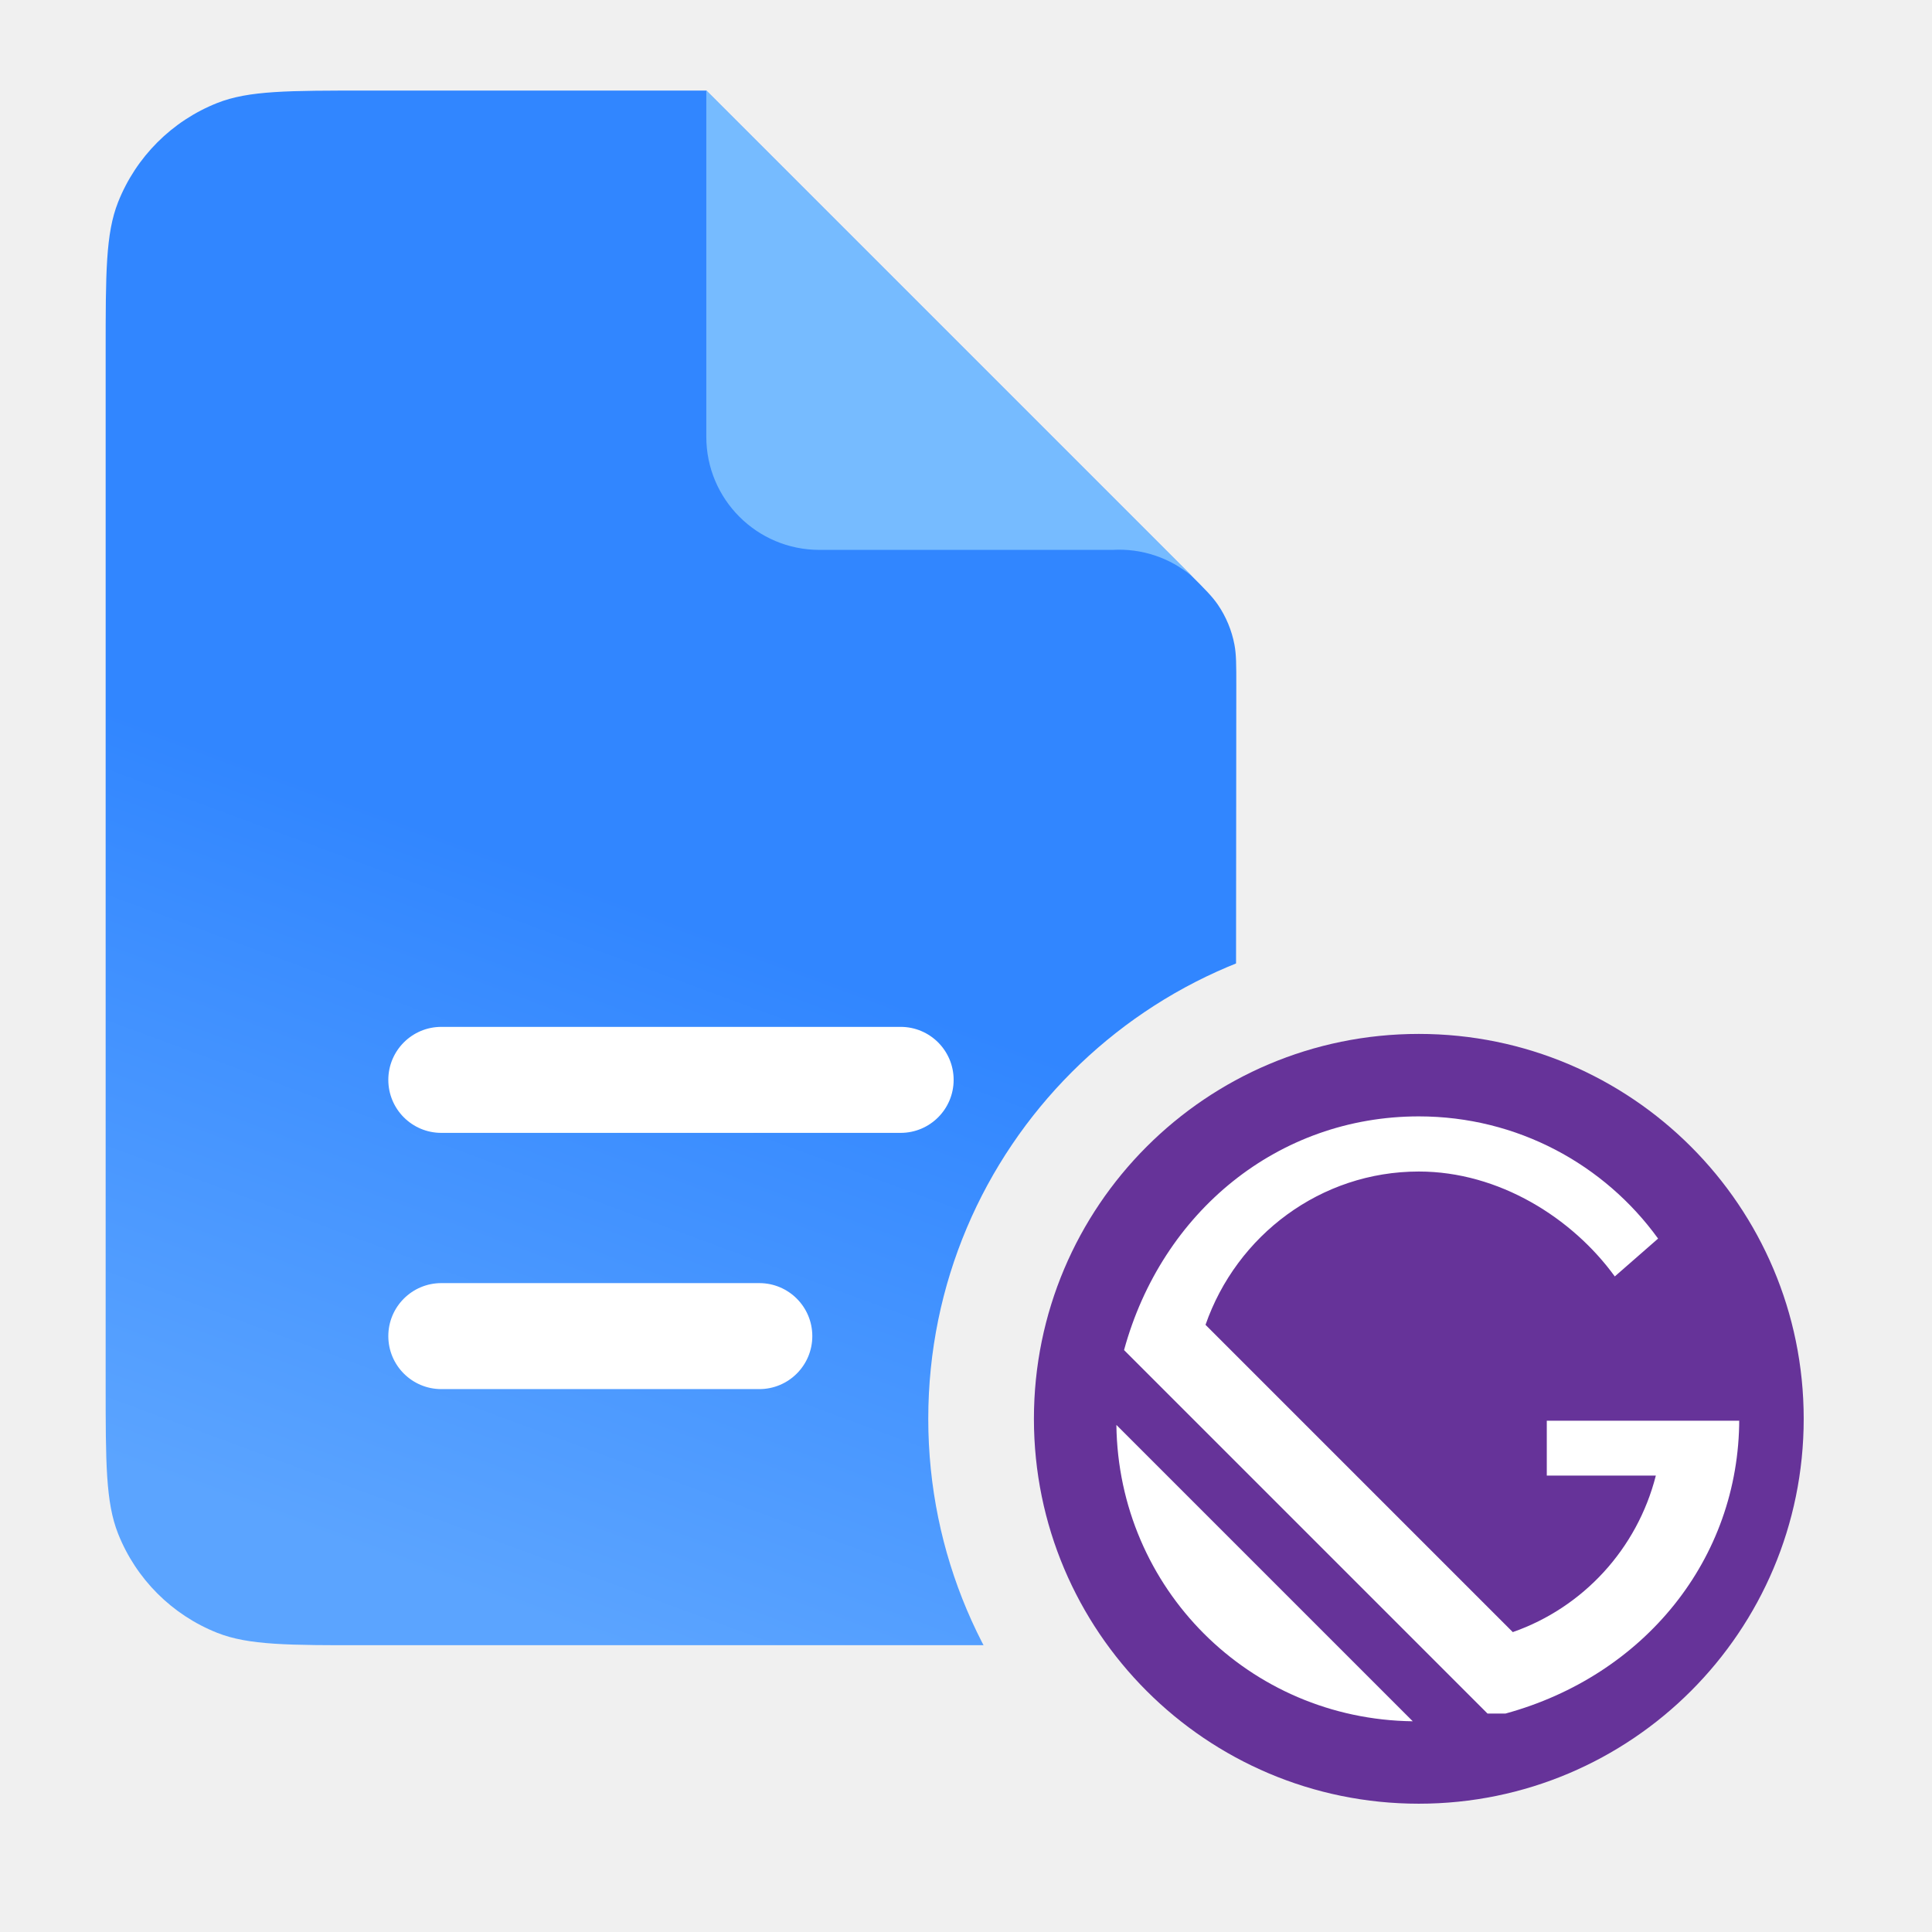
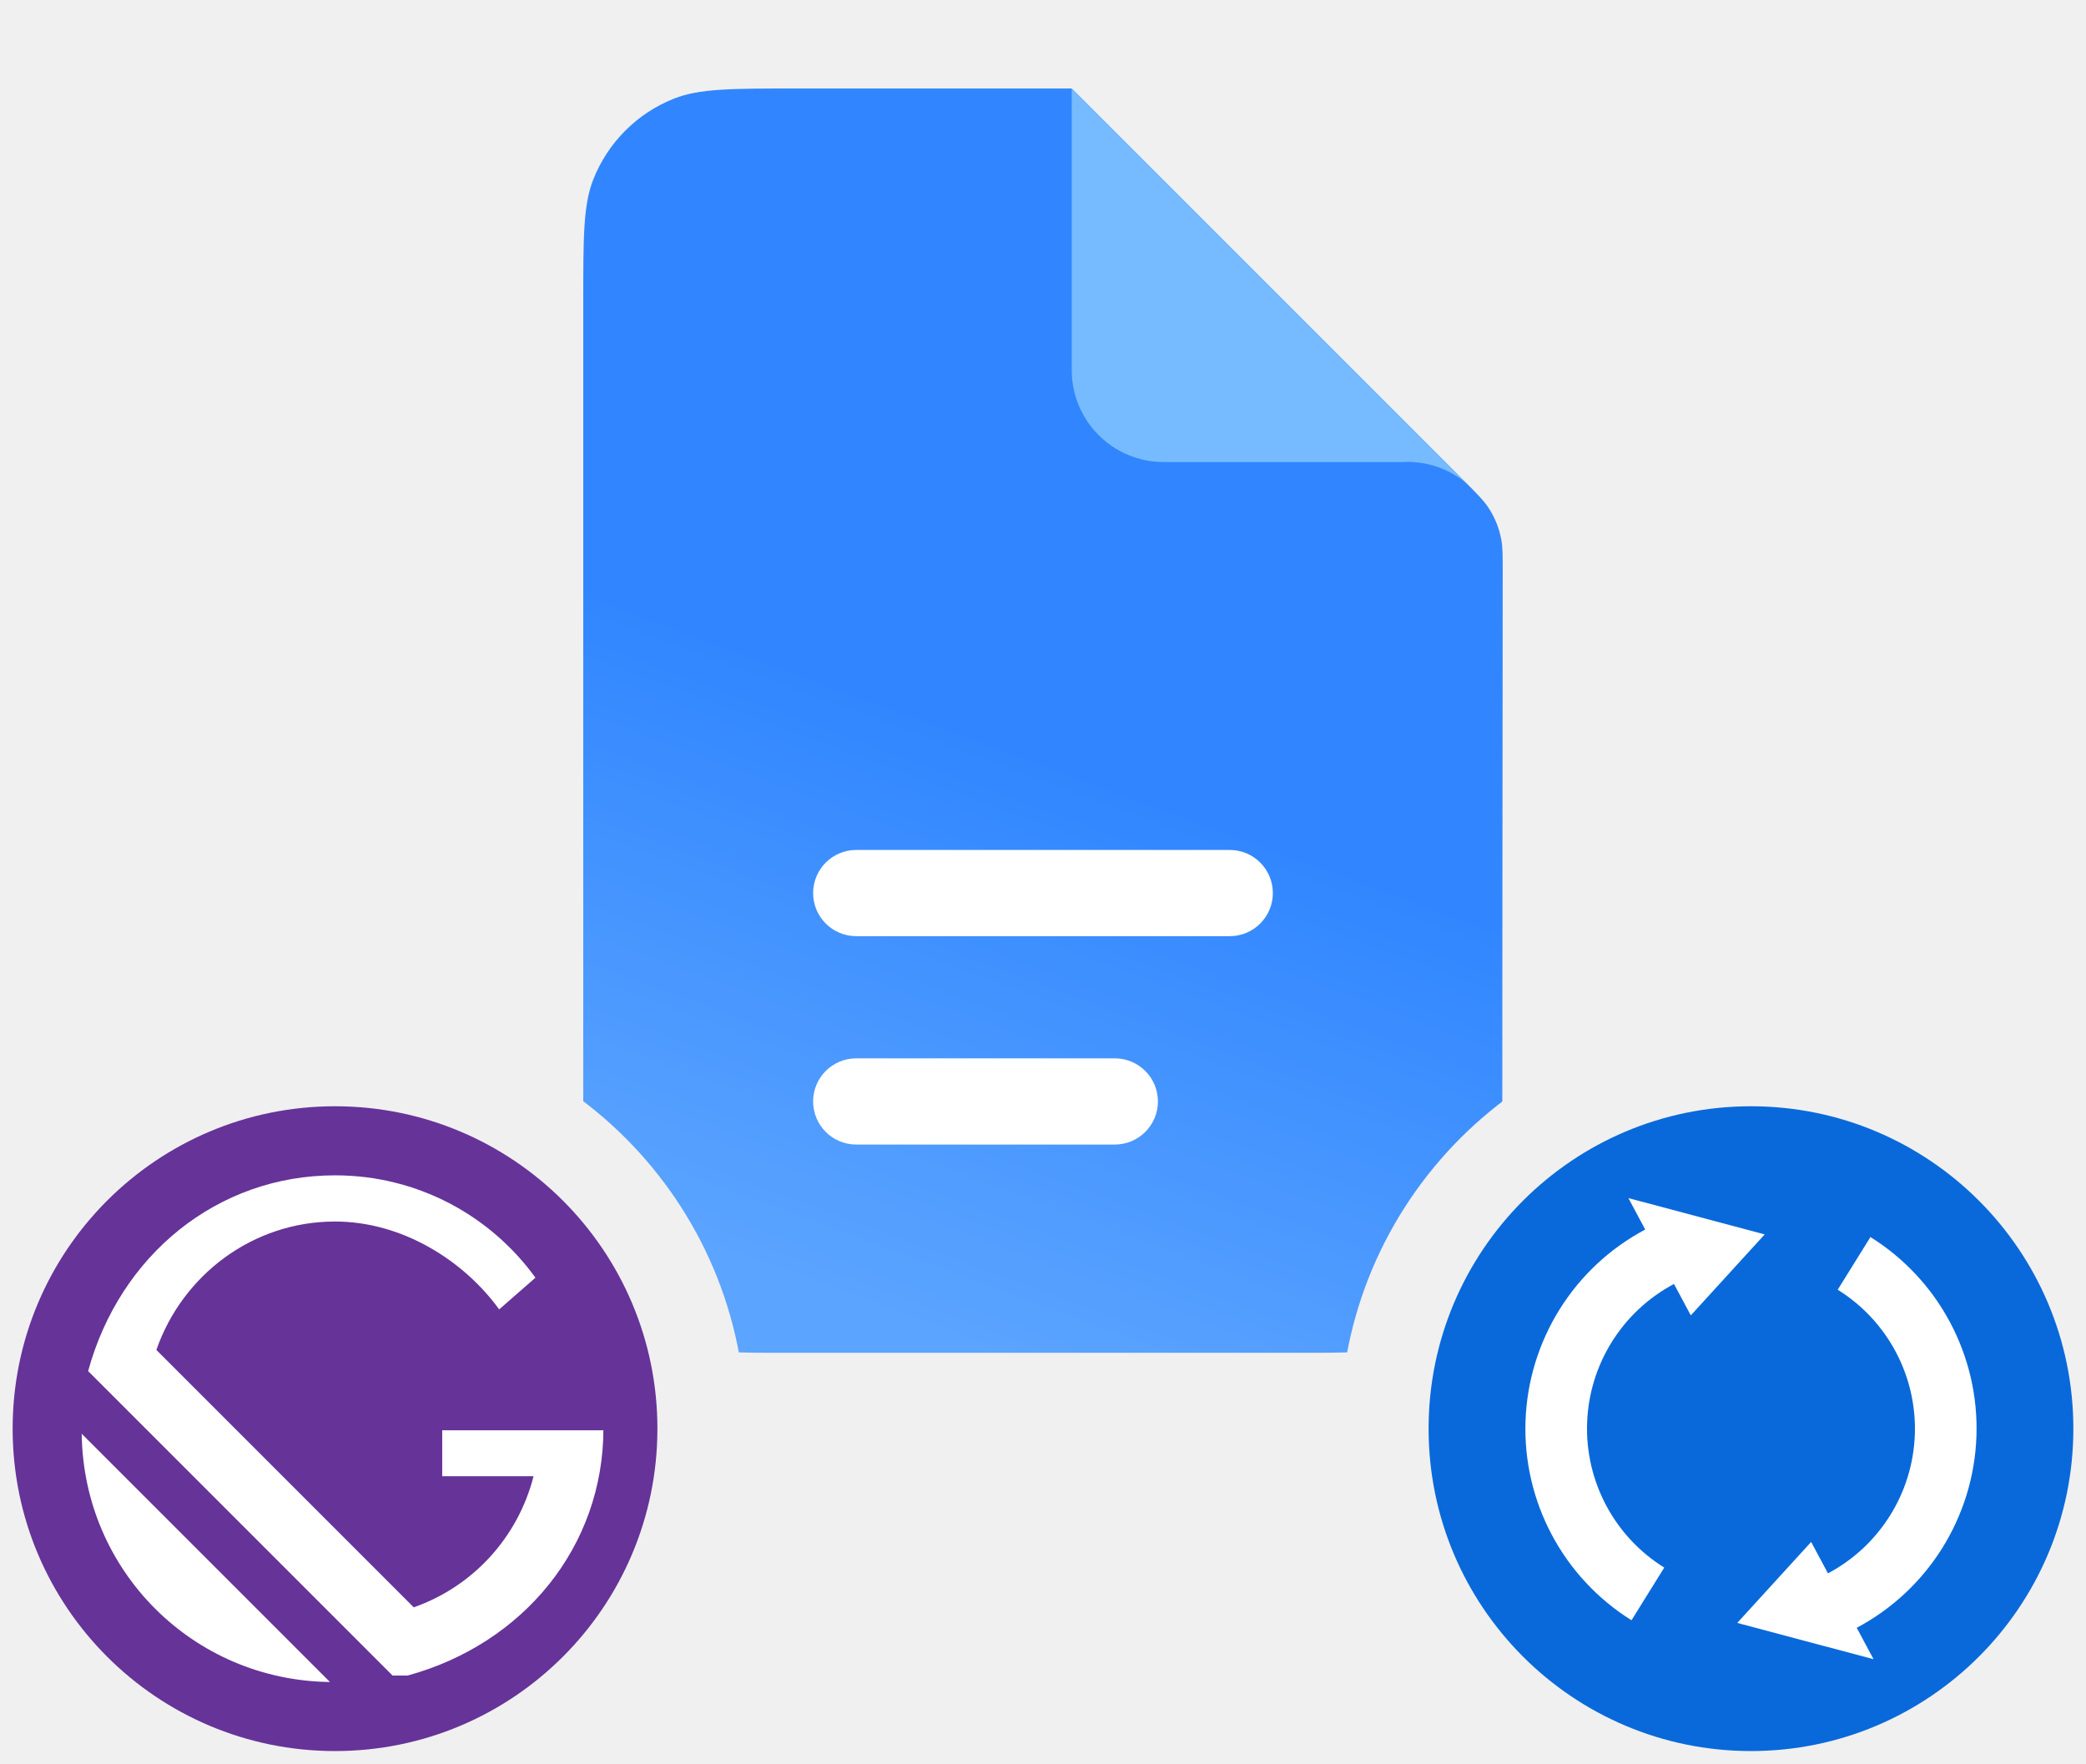
- <svg xmlns="http://www.w3.org/2000/svg" viewBox="0 0 256 256" role="img">
+ <svg xmlns="http://www.w3.org/2000/svg" viewBox="-53 -2 330 279" role="img">
  <defs>
    <clipPath id="gsgd-c">
      <path d="M130.334 184H61.6c-8.944 0-13.415 0-16.962-1.404a20 20 0 0 1-11.233-11.234C32 167.815 32 163.343 32 154.4V37.6c0-8.944 0-13.415 1.405-16.962a20 20 0 0 1 11.233-11.233C48.185 8 52.657 8 61.6 8H100l54.793 54.793v0c1.661 1.661 2.492 2.491 3.13 3.43a11.99 11.99 0 0 1 1.862 4.501c.212 1.115.212 2.301.21 4.673-.035 48.919-.057 49.401-.058 78.968 0 8.966 0 13.45-1.405 16.997a20 20 0 0 1-11.233 11.233C143.752 184 139.279 184 130.334 184Z" transform="matrix(6.250228 0 0 6.250228 -200.007 -50.002)" />
    </clipPath>
    <linearGradient id="gsgd-g" gradientUnits="userSpaceOnUse" x1="96" y1="59.3" x2="54.6" y2="171.3" gradientTransform="matrix(6.250228 0 0 6.250228 -200.007 -50.002)">
      <stop offset=".33" stop-color="#3186FF" />
      <stop offset="1" stop-color="#5BA4FF" />
    </linearGradient>
-     <mask id="gsgd-m" maskUnits="userSpaceOnUse" x="0" y="0" width="256" height="256">
-       <rect width="256" height="256" fill="#fff" />
-       <circle cx="188" cy="188" r="65" />
+     <mask id="gsgd-m" maskUnits="userSpaceOnUse" x="-53" y="-2" width="330" height="279">
+       <rect x="-53" y="-2" width="330" height="279" fill="#fff" />
+       <circle cx="224" cy="224" r="65" />
+       <circle cx="0" cy="224" r="65" />
    </mask>
  </defs>
  <g mask="url(#gsgd-m)">
-     <g transform="translate(14 12) scale(0.18727)">
+     <g transform="translate(39.27 12.00) scale(0.18182)">
      <g clip-path="url(#gsgd-c)">
        <rect width="800" height="1100" fill="url(#gsgd-g)" />
      </g>
      <path d="M768.7 343.7a80 80 0 0 0-56.2-18.7H505a80 80 0 0 1-80-80V0Z" fill="#76BBFF" />
      <rect x="200" y="662.5" width="400" height="75" rx="37.5" fill="#fff" />
      <rect x="200" y="843.8" width="300" height="75" rx="37.5" fill="#fff" />
    </g>
  </g>
-   <g transform="translate(137 137) scale(4.25)">
-     <circle cx="12" cy="12" r="12" fill="#639" />
-     <path fill="#fff" d="M2.571 12.19l9.24 9.24c-5.1-.063-9.177-4.14-9.24-9.24zm11.572 9.0L2.81 9.857C3.99 5.54 7.62 2.571 12 2.571c3.07 0 5.79 1.5 7.46 3.81l-1.35 1.18C16.79 5.74 14.5 4.29 12 4.29c-3.06 0-5.68 1.99-6.65 4.78l9.58 9.58c2.2-.77 3.88-2.6 4.46-4.88h-3.4v-1.71h6V12c0 4.38-2.97 8.01-7.29 9.19z" />
+   <g transform="translate(173 173)">
+     <circle cx="51" cy="51" r="51" fill="#0969DA" />
+     <g transform="translate(51 51) scale(0.7) translate(-51 -51)">
+       <g fill="#fff" transform="translate(-137 -137)">
+         <path d="M161.0 231.3A51.0 51.0 0 0 1 164.1 143.0L160.3 135.9L191.1 144.1L174.4 162.4L170.6 155.3A37.0 37.0 0 0 0 168.4 219.4Z" />
+         <path d="M215.0 144.7A51.0 51.0 0 0 1 211.9 233.0L215.7 240.1L184.9 231.9L201.6 213.6L205.4 220.7A37.0 37.0 0 0 0 207.6 156.6Z" />
+       </g>
+     </g>
+   </g>
+   <g transform="translate(-51 173)">
+     <circle cx="51" cy="51" r="51" fill="#639" />
+     <path fill="#fff" transform="scale(4.25)" d="M2.571 12.19l9.24 9.24c-5.1-.063-9.177-4.14-9.24-9.24zm11.572 9.0L2.81 9.857C3.99 5.54 7.62 2.571 12 2.571c3.07 0 5.79 1.5 7.46 3.81l-1.35 1.18C16.79 5.74 14.5 4.29 12 4.29c-3.06 0-5.68 1.99-6.65 4.78l9.58 9.58c2.2-.77 3.88-2.6 4.46-4.88h-3.4v-1.71h6V12c0 4.38-2.97 8.01-7.29 9.19z" />
  </g>
</svg>
